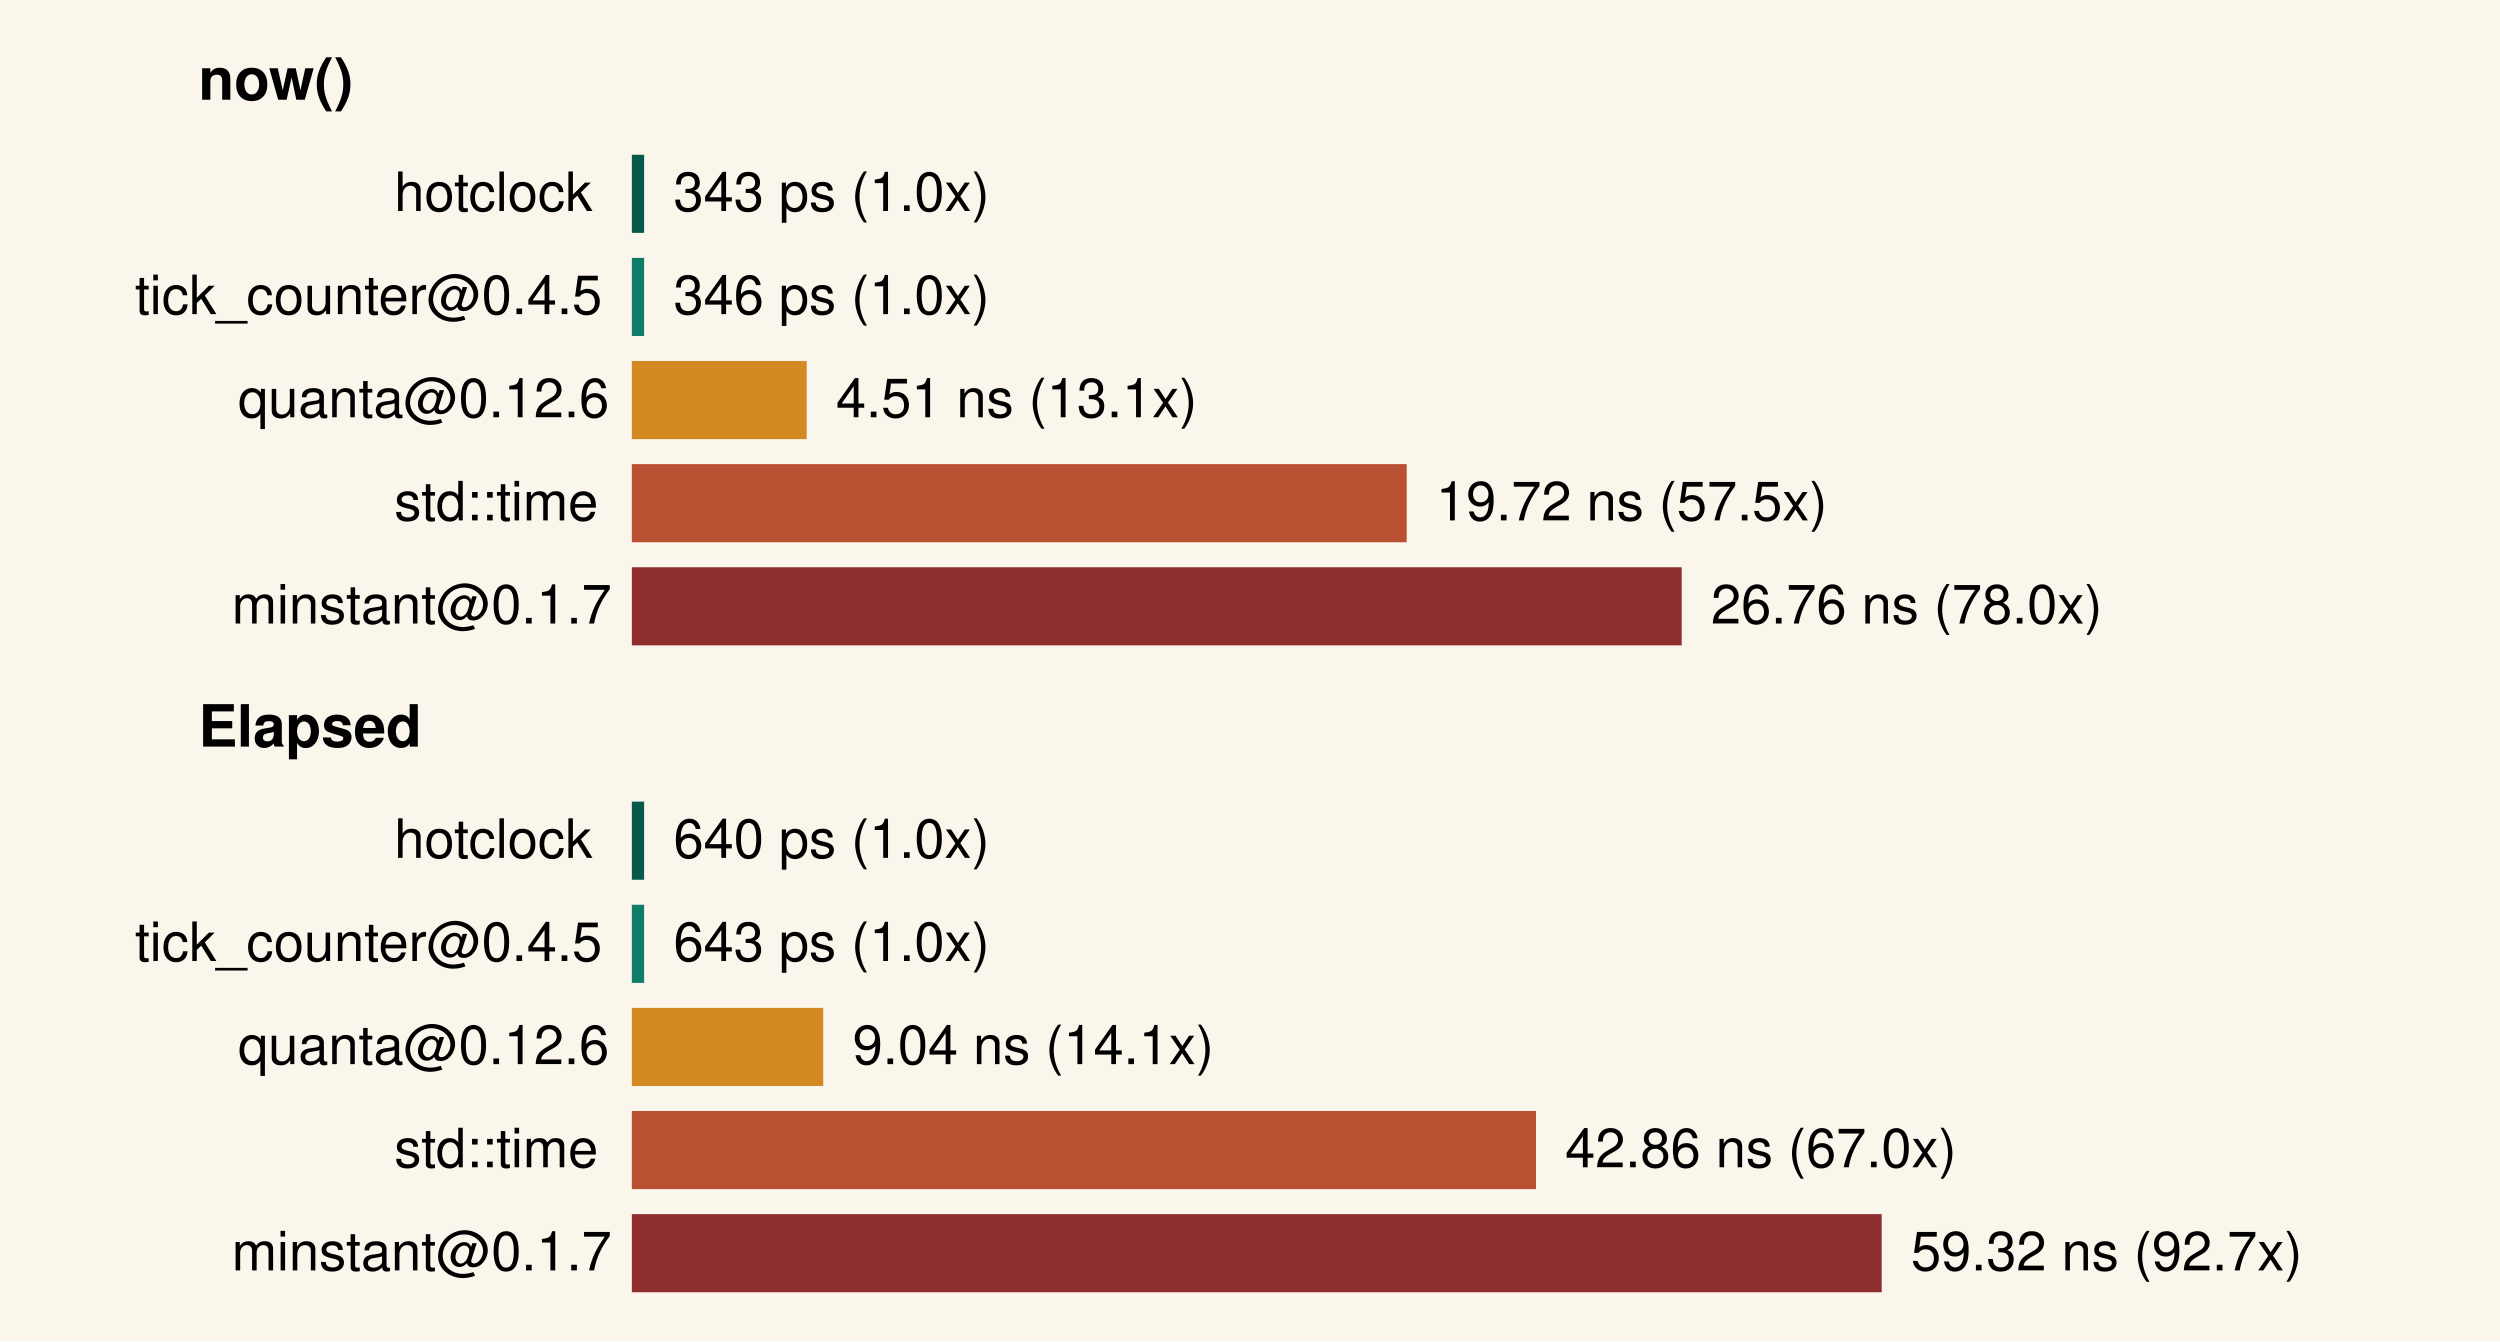
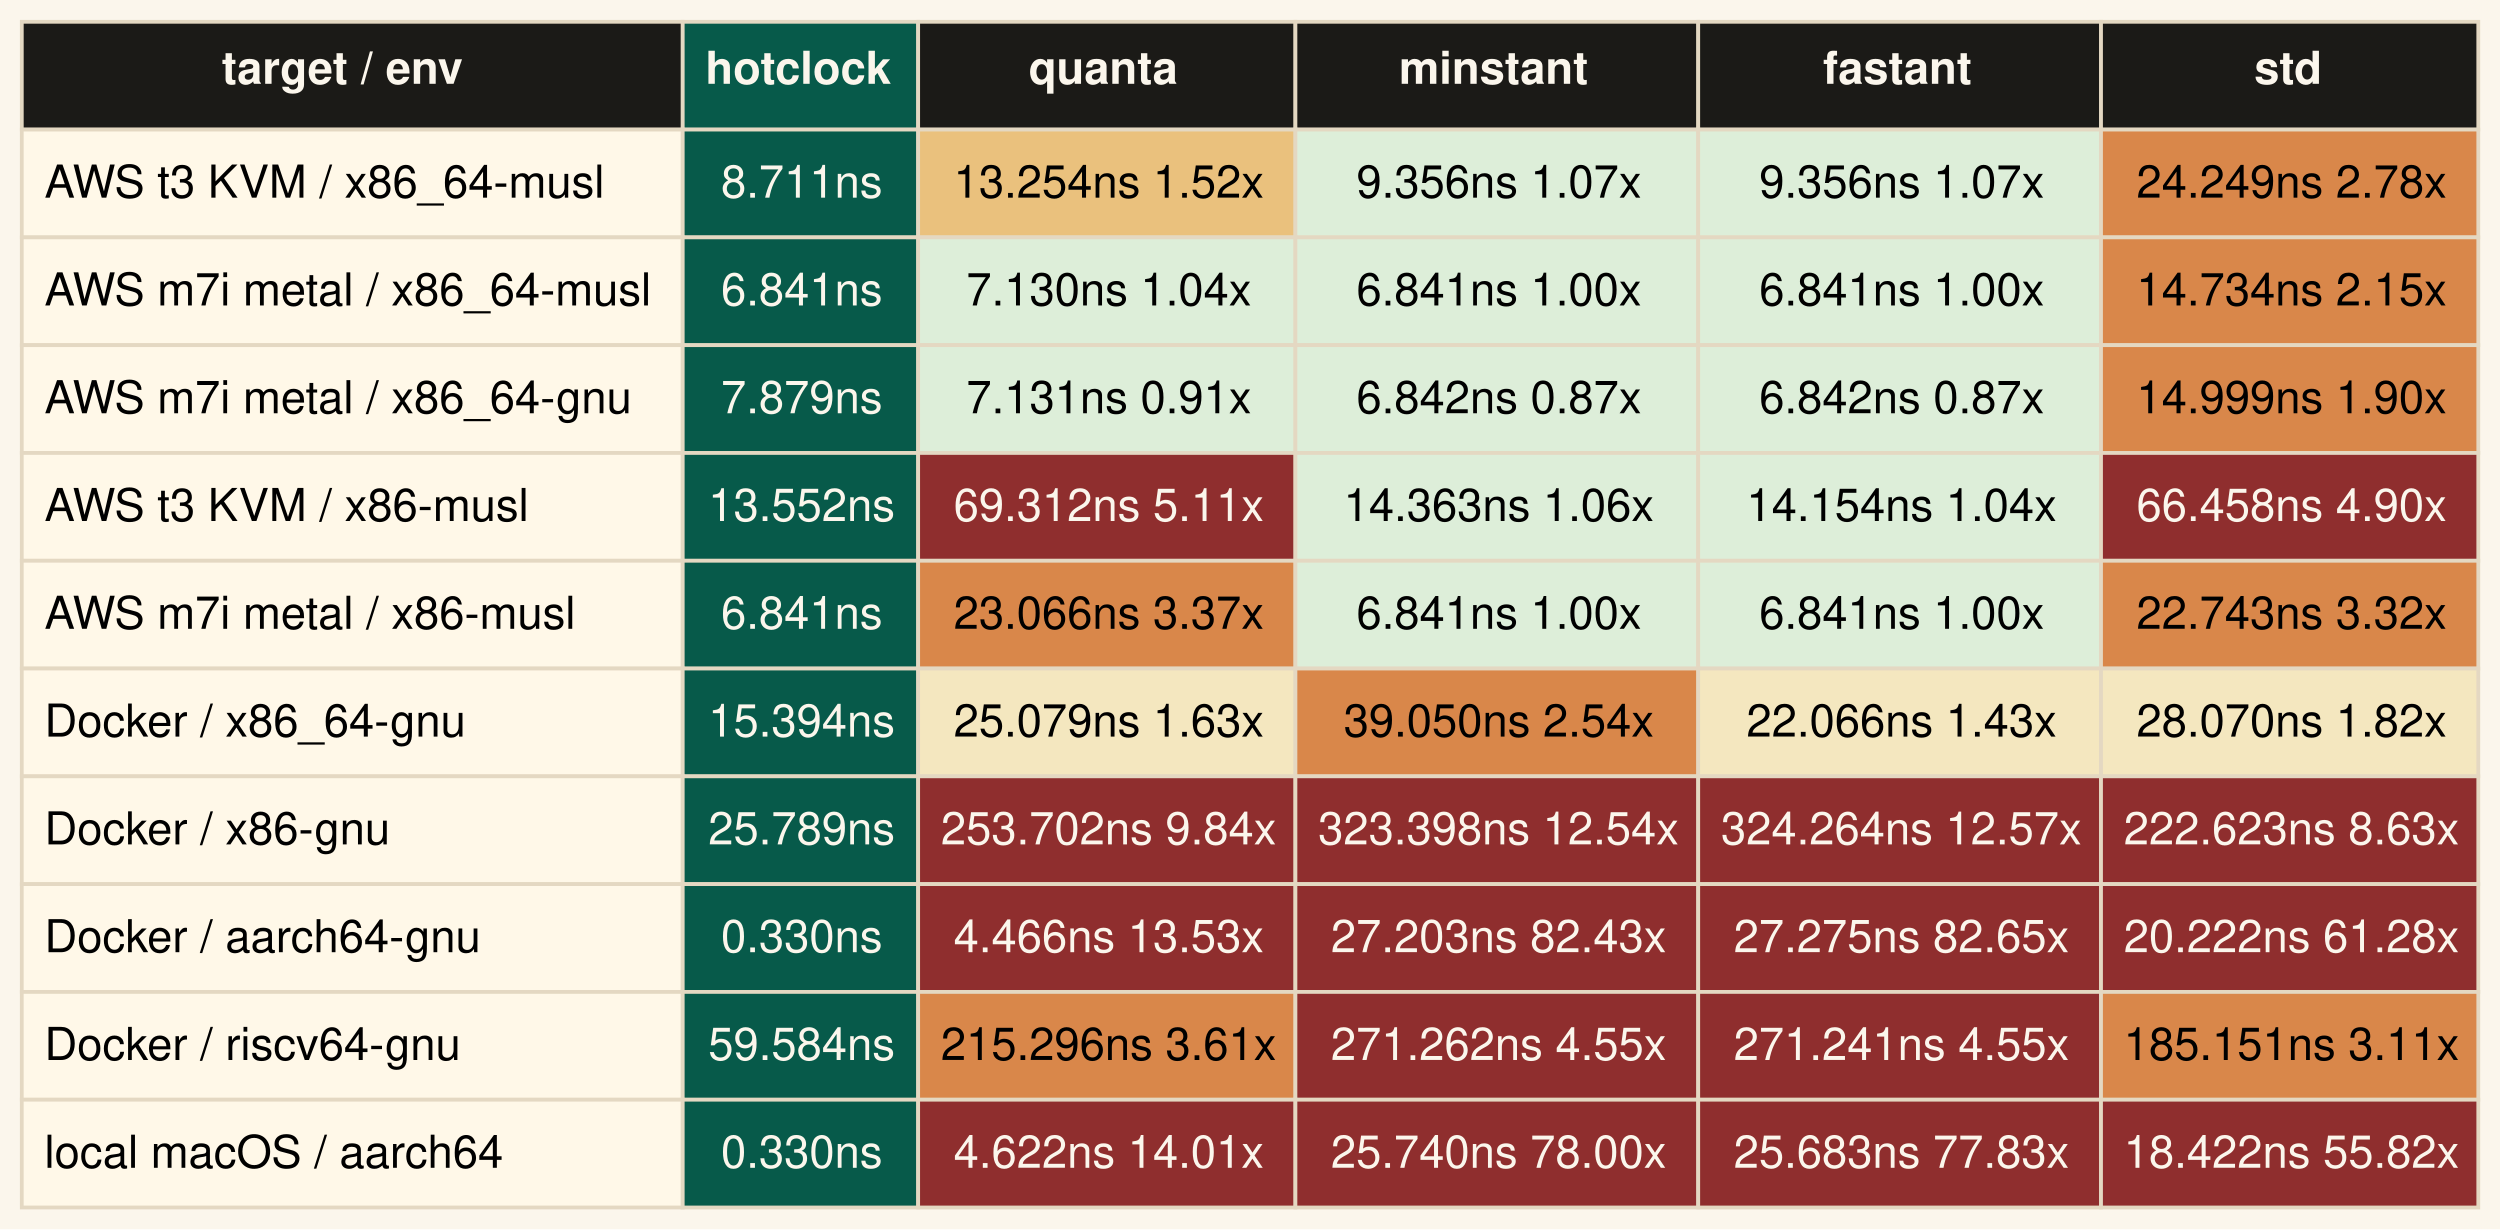
- <svg xmlns="http://www.w3.org/2000/svg" width="600pt" height="322pt" viewBox="0.00 0.00 600.00 322.00">
-   <g id="graph0" class="graph" transform="scale(1 1) rotate(0) translate(8.64 313.14)">
-     <polygon fill="#fbf6ec" stroke="none" points="-8.64,8.64 -8.64,-313.14 591.64,-313.14 591.64,8.64 -8.64,8.64" />
+ <svg xmlns="http://www.w3.org/2000/svg" width="661pt" height="325pt" viewBox="0.00 0.00 661.00 325.00">
+   <g id="graph0" class="graph" transform="scale(1 1) rotate(0) translate(5.76 319.26)">
+     <polygon fill="#fbf6ec" stroke="none" points="-5.76,5.76 -5.76,-319.26 655.26,-319.26 655.26,5.76 -5.76,5.76" />
    <g id="node1" class="node">
-       <text xml:space="preserve" text-anchor="start" x="3" y="-289.2" font-family="Avenir Next, Helvetica, Arial, sans-serif" font-size="13.00">            </text>
-       <text xml:space="preserve" text-anchor="start" x="39" y="-289.2" font-family="Avenir Next, Helvetica, Arial, sans-serif" font-weight="bold" font-size="14.00">now()</text>
-       <text xml:space="preserve" text-anchor="start" x="77.25" y="-289.2" font-family="Avenir Next, Helvetica, Arial, sans-serif" font-size="13.00">          </text>
-       <text xml:space="preserve" text-anchor="start" x="86" y="-262.5" font-family="Avenir Next, Helvetica, Arial, sans-serif" font-size="13.00">hotclock</text>
-       <polygon fill="#075a4a" stroke="none" points="143,-257.25 143,-276 146,-276 146,-257.25 143,-257.25" />
-       <polygon fill="#fbf6ec" stroke="none" points="146,-257.25 146,-276 153,-276 153,-257.25 146,-257.25" />
-       <text xml:space="preserve" text-anchor="start" x="153" y="-262.5" font-family="Avenir Next, Helvetica, Arial, sans-serif" font-size="13.00">343 ps (1.0x)</text>
-       <polygon fill="#fbf6ec" stroke="none" points="253,-257.25 253,-276 580,-276 580,-257.25 253,-257.25" />
-       <text xml:space="preserve" text-anchor="start" x="23.75" y="-237.75" font-family="Avenir Next, Helvetica, Arial, sans-serif" font-size="13.00">tick_counter@0.4.5</text>
-       <polygon fill="#0e7c66" stroke="none" points="143,-232.5 143,-251.25 146,-251.25 146,-232.5 143,-232.5" />
-       <polygon fill="#fbf6ec" stroke="none" points="146,-232.5 146,-251.25 153,-251.25 153,-232.5 146,-232.5" />
-       <text xml:space="preserve" text-anchor="start" x="153" y="-237.75" font-family="Avenir Next, Helvetica, Arial, sans-serif" font-size="13.00">346 ps (1.0x)</text>
-       <polygon fill="#fbf6ec" stroke="none" points="253,-232.5 253,-251.25 580,-251.25 580,-232.5 253,-232.5" />
-       <text xml:space="preserve" text-anchor="start" x="48.5" y="-213" font-family="Avenir Next, Helvetica, Arial, sans-serif" font-size="13.00">quanta@0.12.6</text>
-       <polygon fill="#d48a22" stroke="none" points="143,-207.75 143,-226.5 185,-226.5 185,-207.75 143,-207.75" />
-       <polygon fill="#fbf6ec" stroke="none" points="185,-207.75 185,-226.5 192,-226.5 192,-207.75 185,-207.75" />
-       <text xml:space="preserve" text-anchor="start" x="192" y="-213" font-family="Avenir Next, Helvetica, Arial, sans-serif" font-size="13.00">4.51 ns (13.1x)</text>
-       <polygon fill="#fbf6ec" stroke="none" points="307,-207.75 307,-226.5 580,-226.5 580,-207.75 307,-207.75" />
-       <text xml:space="preserve" text-anchor="start" x="86" y="-188.25" font-family="Avenir Next, Helvetica, Arial, sans-serif" font-size="13.00">std::time</text>
-       <polygon fill="#b95032" stroke="none" points="143,-183 143,-201.75 329,-201.75 329,-183 143,-183" />
-       <polygon fill="#fbf6ec" stroke="none" points="329,-183 329,-201.75 336,-201.75 336,-183 329,-183" />
-       <text xml:space="preserve" text-anchor="start" x="336" y="-188.25" font-family="Avenir Next, Helvetica, Arial, sans-serif" font-size="13.00">19.72 ns (57.5x)</text>
-       <polygon fill="#fbf6ec" stroke="none" points="461,-183 461,-201.75 580,-201.75 580,-183 461,-183" />
-       <text xml:space="preserve" text-anchor="start" x="47" y="-163.5" font-family="Avenir Next, Helvetica, Arial, sans-serif" font-size="13.00">minstant@0.1.7</text>
-       <polygon fill="#8f2e2e" stroke="none" points="143,-158.25 143,-177 395,-177 395,-158.25 143,-158.25" />
-       <polygon fill="#fbf6ec" stroke="none" points="395,-158.25 395,-177 402,-177 402,-158.25 395,-158.25" />
-       <text xml:space="preserve" text-anchor="start" x="402" y="-163.5" font-family="Avenir Next, Helvetica, Arial, sans-serif" font-size="13.00">26.76 ns (78.0x)</text>
-       <polygon fill="#fbf6ec" stroke="none" points="527,-158.25 527,-177 580,-177 580,-158.25 527,-158.25" />
-       <text xml:space="preserve" text-anchor="start" x="3" y="-133.95" font-family="Avenir Next, Helvetica, Arial, sans-serif" font-size="13.00">            </text>
-       <text xml:space="preserve" text-anchor="start" x="39" y="-133.95" font-family="Avenir Next, Helvetica, Arial, sans-serif" font-weight="bold" font-size="14.00">Elapsed</text>
-       <text xml:space="preserve" text-anchor="start" x="93" y="-133.95" font-family="Avenir Next, Helvetica, Arial, sans-serif" font-size="13.00">          </text>
-       <text xml:space="preserve" text-anchor="start" x="86" y="-107.25" font-family="Avenir Next, Helvetica, Arial, sans-serif" font-size="13.00">hotclock</text>
-       <polygon fill="#075a4a" stroke="none" points="143,-102 143,-120.75 146,-120.75 146,-102 143,-102" />
-       <polygon fill="#fbf6ec" stroke="none" points="146,-102 146,-120.75 153,-120.75 153,-102 146,-102" />
-       <text xml:space="preserve" text-anchor="start" x="153" y="-107.25" font-family="Avenir Next, Helvetica, Arial, sans-serif" font-size="13.00">640 ps (1.0x)</text>
-       <polygon fill="#fbf6ec" stroke="none" points="253,-102 253,-120.75 580,-120.75 580,-102 253,-102" />
-       <text xml:space="preserve" text-anchor="start" x="23.75" y="-82.5" font-family="Avenir Next, Helvetica, Arial, sans-serif" font-size="13.00">tick_counter@0.4.5</text>
-       <polygon fill="#0e7c66" stroke="none" points="143,-77.25 143,-96 146,-96 146,-77.25 143,-77.25" />
-       <polygon fill="#fbf6ec" stroke="none" points="146,-77.25 146,-96 153,-96 153,-77.25 146,-77.25" />
-       <text xml:space="preserve" text-anchor="start" x="153" y="-82.5" font-family="Avenir Next, Helvetica, Arial, sans-serif" font-size="13.00">643 ps (1.0x)</text>
-       <polygon fill="#fbf6ec" stroke="none" points="253,-77.25 253,-96 580,-96 580,-77.25 253,-77.25" />
-       <text xml:space="preserve" text-anchor="start" x="48.5" y="-57.75" font-family="Avenir Next, Helvetica, Arial, sans-serif" font-size="13.00">quanta@0.12.6</text>
-       <polygon fill="#d48a22" stroke="none" points="143,-52.5 143,-71.25 189,-71.25 189,-52.5 143,-52.5" />
-       <polygon fill="#fbf6ec" stroke="none" points="189,-52.5 189,-71.25 196,-71.25 196,-52.5 189,-52.5" />
-       <text xml:space="preserve" text-anchor="start" x="196" y="-57.75" font-family="Avenir Next, Helvetica, Arial, sans-serif" font-size="13.00">9.04 ns (14.1x)</text>
-       <polygon fill="#fbf6ec" stroke="none" points="311,-52.5 311,-71.25 580,-71.25 580,-52.5 311,-52.5" />
-       <text xml:space="preserve" text-anchor="start" x="86" y="-33" font-family="Avenir Next, Helvetica, Arial, sans-serif" font-size="13.00">std::time</text>
-       <polygon fill="#b95032" stroke="none" points="143,-27.75 143,-46.5 360,-46.5 360,-27.75 143,-27.75" />
-       <polygon fill="#fbf6ec" stroke="none" points="360,-27.75 360,-46.5 367,-46.5 367,-27.75 360,-27.75" />
-       <text xml:space="preserve" text-anchor="start" x="367" y="-33" font-family="Avenir Next, Helvetica, Arial, sans-serif" font-size="13.00">42.86 ns (67.0x)</text>
-       <polygon fill="#fbf6ec" stroke="none" points="492,-27.75 492,-46.5 580,-46.5 580,-27.75 492,-27.75" />
-       <text xml:space="preserve" text-anchor="start" x="47" y="-8.25" font-family="Avenir Next, Helvetica, Arial, sans-serif" font-size="13.00">minstant@0.1.7</text>
-       <polygon fill="#8f2e2e" stroke="none" points="143,-3 143,-21.75 443,-21.75 443,-3 143,-3" />
-       <polygon fill="#fbf6ec" stroke="none" points="443,-3 443,-21.75 450,-21.75 450,-3 443,-3" />
-       <text xml:space="preserve" text-anchor="start" x="450" y="-8.25" font-family="Avenir Next, Helvetica, Arial, sans-serif" font-size="13.00">59.32 ns (92.7x)</text>
-       <polygon fill="#fbf6ec" stroke="none" points="575,-3 575,-21.75 580,-21.75 580,-3 575,-3" />
+       <polygon fill="#1b1a17" stroke="none" points="0,-285 0,-313.5 174.75,-313.5 174.75,-285 0,-285" />
+       <polygon fill="none" stroke="#e4d8c2" points="0,-285 0,-313.5 174.75,-313.5 174.75,-285 0,-285" />
+       <text xml:space="preserve" text-anchor="start" x="52.88" y="-297.1" font-family="Avenir Next, Helvetica, Arial, sans-serif" font-weight="bold" font-size="12.00" fill="#fbf6ec">target / env</text>
+       <polygon fill="#075a4a" stroke="none" points="174.75,-285 174.75,-313.5 237,-313.5 237,-285 174.75,-285" />
+       <polygon fill="none" stroke="#e4d8c2" points="174.75,-285 174.75,-313.5 237,-313.5 237,-285 174.75,-285" />
+       <text xml:space="preserve" text-anchor="start" x="180.75" y="-297.1" font-family="Avenir Next, Helvetica, Arial, sans-serif" font-weight="bold" font-size="12.00" fill="#fbf6ec">hotclock</text>
+       <polygon fill="#1b1a17" stroke="none" points="237,-285 237,-313.5 336.75,-313.5 336.75,-285 237,-285" />
+       <polygon fill="none" stroke="#e4d8c2" points="237,-285 237,-313.5 336.75,-313.5 336.75,-285 237,-285" />
+       <text xml:space="preserve" text-anchor="start" x="266.25" y="-297.1" font-family="Avenir Next, Helvetica, Arial, sans-serif" font-weight="bold" font-size="12.00" fill="#fbf6ec">quanta</text>
+       <polygon fill="#1b1a17" stroke="none" points="336.75,-285 336.75,-313.5 443.25,-313.5 443.25,-285 336.75,-285" />
+       <polygon fill="none" stroke="#e4d8c2" points="336.75,-285 336.75,-313.5 443.25,-313.5 443.25,-285 336.75,-285" />
+       <text xml:space="preserve" text-anchor="start" x="364.12" y="-297.1" font-family="Avenir Next, Helvetica, Arial, sans-serif" font-weight="bold" font-size="12.00" fill="#fbf6ec">minstant</text>
+       <polygon fill="#1b1a17" stroke="none" points="443.25,-285 443.25,-313.5 549.75,-313.5 549.75,-285 443.25,-285" />
+       <polygon fill="none" stroke="#e4d8c2" points="443.25,-285 443.25,-313.5 549.75,-313.5 549.75,-285 443.25,-285" />
+       <text xml:space="preserve" text-anchor="start" x="476.25" y="-297.1" font-family="Avenir Next, Helvetica, Arial, sans-serif" font-weight="bold" font-size="12.00" fill="#fbf6ec">fastant</text>
+       <polygon fill="#1b1a17" stroke="none" points="549.75,-285 549.75,-313.5 649.5,-313.5 649.5,-285 549.75,-285" />
+       <polygon fill="none" stroke="#e4d8c2" points="549.75,-285 549.75,-313.5 649.5,-313.5 649.5,-285 549.75,-285" />
+       <text xml:space="preserve" text-anchor="start" x="590.25" y="-297.1" font-family="Avenir Next, Helvetica, Arial, sans-serif" font-weight="bold" font-size="12.00" fill="#fbf6ec">std</text>
+       <polygon fill="#fff8e8" stroke="none" points="0,-256.5 0,-285 174.75,-285 174.75,-256.5 0,-256.5" />
+       <polygon fill="none" stroke="#e4d8c2" points="0,-256.5 0,-285 174.75,-285 174.75,-256.5 0,-256.5" />
+       <text xml:space="preserve" text-anchor="start" x="6" y="-267" font-family="Avenir Next, Helvetica, Arial, sans-serif" font-size="12.00">AWS t3 KVM / x86_64-musl</text>
+       <polygon fill="#075a4a" stroke="none" points="174.75,-256.5 174.75,-285 237,-285 237,-256.5 174.75,-256.5" />
+       <polygon fill="none" stroke="#e4d8c2" points="174.75,-256.5 174.75,-285 237,-285 237,-256.5 174.75,-256.5" />
+       <text xml:space="preserve" text-anchor="start" x="184.88" y="-267" font-family="Avenir Next, Helvetica, Arial, sans-serif" font-size="12.00" fill="#fbf6ec">8.711ns</text>
+       <polygon fill="#eac17d" stroke="none" points="237,-256.5 237,-285 336.75,-285 336.75,-256.5 237,-256.5" />
+       <polygon fill="none" stroke="#e4d8c2" points="237,-256.5 237,-285 336.75,-285 336.75,-256.5 237,-256.5" />
+       <text xml:space="preserve" text-anchor="start" x="246.38" y="-267" font-family="Avenir Next, Helvetica, Arial, sans-serif" font-size="12.00">13.254ns 1.52x</text>
+       <polygon fill="#ddeed9" stroke="none" points="336.75,-256.5 336.75,-285 443.25,-285 443.25,-256.5 336.75,-256.5" />
+       <polygon fill="none" stroke="#e4d8c2" points="336.75,-256.5 336.75,-285 443.25,-285 443.25,-256.5 336.75,-256.5" />
+       <text xml:space="preserve" text-anchor="start" x="352.88" y="-267" font-family="Avenir Next, Helvetica, Arial, sans-serif" font-size="12.00">9.356ns 1.07x</text>
+       <polygon fill="#ddeed9" stroke="none" points="443.25,-256.5 443.25,-285 549.75,-285 549.75,-256.5 443.25,-256.5" />
+       <polygon fill="none" stroke="#e4d8c2" points="443.25,-256.5 443.25,-285 549.75,-285 549.75,-256.5 443.25,-256.5" />
+       <text xml:space="preserve" text-anchor="start" x="459.38" y="-267" font-family="Avenir Next, Helvetica, Arial, sans-serif" font-size="12.00">9.356ns 1.07x</text>
+       <polygon fill="#d9874a" stroke="none" points="549.75,-256.5 549.75,-285 649.5,-285 649.5,-256.5 549.75,-256.5" />
+       <polygon fill="none" stroke="#e4d8c2" points="549.75,-256.5 549.75,-285 649.5,-285 649.5,-256.5 549.75,-256.5" />
+       <text xml:space="preserve" text-anchor="start" x="559.12" y="-267" font-family="Avenir Next, Helvetica, Arial, sans-serif" font-size="12.00">24.249ns 2.78x</text>
+       <polygon fill="#fff8e8" stroke="none" points="0,-228 0,-256.5 174.75,-256.5 174.75,-228 0,-228" />
+       <polygon fill="none" stroke="#e4d8c2" points="0,-228 0,-256.5 174.75,-256.5 174.75,-228 0,-228" />
+       <text xml:space="preserve" text-anchor="start" x="6" y="-238.5" font-family="Avenir Next, Helvetica, Arial, sans-serif" font-size="12.00">AWS m7i metal / x86_64-musl</text>
+       <polygon fill="#075a4a" stroke="none" points="174.75,-228 174.75,-256.5 237,-256.5 237,-228 174.75,-228" />
+       <polygon fill="none" stroke="#e4d8c2" points="174.75,-228 174.75,-256.5 237,-256.5 237,-228 174.75,-228" />
+       <text xml:space="preserve" text-anchor="start" x="184.88" y="-238.5" font-family="Avenir Next, Helvetica, Arial, sans-serif" font-size="12.00" fill="#fbf6ec">6.841ns</text>
+       <polygon fill="#ddeed9" stroke="none" points="237,-228 237,-256.5 336.75,-256.5 336.75,-228 237,-228" />
+       <polygon fill="none" stroke="#e4d8c2" points="237,-228 237,-256.5 336.75,-256.5 336.75,-228 237,-228" />
+       <text xml:space="preserve" text-anchor="start" x="249.75" y="-238.5" font-family="Avenir Next, Helvetica, Arial, sans-serif" font-size="12.00">7.130ns 1.04x</text>
+       <polygon fill="#ddeed9" stroke="none" points="336.75,-228 336.75,-256.5 443.25,-256.5 443.25,-228 336.75,-228" />
+       <polygon fill="none" stroke="#e4d8c2" points="336.75,-228 336.75,-256.5 443.25,-256.5 443.25,-228 336.75,-228" />
+       <text xml:space="preserve" text-anchor="start" x="352.88" y="-238.5" font-family="Avenir Next, Helvetica, Arial, sans-serif" font-size="12.00">6.841ns 1.00x</text>
+       <polygon fill="#ddeed9" stroke="none" points="443.25,-228 443.25,-256.5 549.75,-256.5 549.75,-228 443.25,-228" />
+       <polygon fill="none" stroke="#e4d8c2" points="443.25,-228 443.25,-256.5 549.75,-256.5 549.75,-228 443.25,-228" />
+       <text xml:space="preserve" text-anchor="start" x="459.38" y="-238.5" font-family="Avenir Next, Helvetica, Arial, sans-serif" font-size="12.00">6.841ns 1.00x</text>
+       <polygon fill="#d9874a" stroke="none" points="549.75,-228 549.75,-256.5 649.5,-256.5 649.5,-228 549.75,-228" />
+       <polygon fill="none" stroke="#e4d8c2" points="549.75,-228 549.75,-256.5 649.5,-256.5 649.5,-228 549.75,-228" />
+       <text xml:space="preserve" text-anchor="start" x="559.12" y="-238.5" font-family="Avenir Next, Helvetica, Arial, sans-serif" font-size="12.00">14.734ns 2.15x</text>
+       <polygon fill="#fff8e8" stroke="none" points="0,-199.5 0,-228 174.75,-228 174.75,-199.5 0,-199.5" />
+       <polygon fill="none" stroke="#e4d8c2" points="0,-199.5 0,-228 174.75,-228 174.75,-199.5 0,-199.5" />
+       <text xml:space="preserve" text-anchor="start" x="6" y="-210" font-family="Avenir Next, Helvetica, Arial, sans-serif" font-size="12.00">AWS m7i metal / x86_64-gnu</text>
+       <polygon fill="#075a4a" stroke="none" points="174.75,-199.5 174.75,-228 237,-228 237,-199.5 174.75,-199.5" />
+       <polygon fill="none" stroke="#e4d8c2" points="174.75,-199.5 174.75,-228 237,-228 237,-199.5 174.75,-199.5" />
+       <text xml:space="preserve" text-anchor="start" x="184.88" y="-210" font-family="Avenir Next, Helvetica, Arial, sans-serif" font-size="12.00" fill="#fbf6ec">7.879ns</text>
+       <polygon fill="#ddeed9" stroke="none" points="237,-199.5 237,-228 336.75,-228 336.75,-199.5 237,-199.5" />
+       <polygon fill="none" stroke="#e4d8c2" points="237,-199.5 237,-228 336.75,-228 336.75,-199.5 237,-199.5" />
+       <text xml:space="preserve" text-anchor="start" x="249.75" y="-210" font-family="Avenir Next, Helvetica, Arial, sans-serif" font-size="12.00">7.131ns 0.91x</text>
+       <polygon fill="#ddeed9" stroke="none" points="336.75,-199.5 336.75,-228 443.25,-228 443.25,-199.5 336.75,-199.5" />
+       <polygon fill="none" stroke="#e4d8c2" points="336.75,-199.5 336.75,-228 443.25,-228 443.25,-199.5 336.75,-199.5" />
+       <text xml:space="preserve" text-anchor="start" x="352.88" y="-210" font-family="Avenir Next, Helvetica, Arial, sans-serif" font-size="12.00">6.842ns 0.87x</text>
+       <polygon fill="#ddeed9" stroke="none" points="443.25,-199.5 443.25,-228 549.75,-228 549.75,-199.5 443.25,-199.5" />
+       <polygon fill="none" stroke="#e4d8c2" points="443.25,-199.5 443.25,-228 549.75,-228 549.75,-199.5 443.25,-199.5" />
+       <text xml:space="preserve" text-anchor="start" x="459.38" y="-210" font-family="Avenir Next, Helvetica, Arial, sans-serif" font-size="12.00">6.842ns 0.87x</text>
+       <polygon fill="#d9874a" stroke="none" points="549.75,-199.5 549.75,-228 649.5,-228 649.5,-199.5 549.75,-199.5" />
+       <polygon fill="none" stroke="#e4d8c2" points="549.75,-199.5 549.75,-228 649.5,-228 649.5,-199.5 549.75,-199.5" />
+       <text xml:space="preserve" text-anchor="start" x="559.12" y="-210" font-family="Avenir Next, Helvetica, Arial, sans-serif" font-size="12.00">14.999ns 1.90x</text>
+       <polygon fill="#fff8e8" stroke="none" points="0,-171 0,-199.5 174.75,-199.5 174.75,-171 0,-171" />
+       <polygon fill="none" stroke="#e4d8c2" points="0,-171 0,-199.5 174.75,-199.5 174.75,-171 0,-171" />
+       <text xml:space="preserve" text-anchor="start" x="6" y="-181.5" font-family="Avenir Next, Helvetica, Arial, sans-serif" font-size="12.00">AWS t3 KVM / x86-musl</text>
+       <polygon fill="#075a4a" stroke="none" points="174.75,-171 174.75,-199.5 237,-199.5 237,-171 174.75,-171" />
+       <polygon fill="none" stroke="#e4d8c2" points="174.75,-171 174.75,-199.5 237,-199.5 237,-171 174.75,-171" />
+       <text xml:space="preserve" text-anchor="start" x="181.5" y="-181.5" font-family="Avenir Next, Helvetica, Arial, sans-serif" font-size="12.00" fill="#fbf6ec">13.552ns</text>
+       <polygon fill="#8f2e2e" stroke="none" points="237,-171 237,-199.5 336.75,-199.5 336.75,-171 237,-171" />
+       <polygon fill="none" stroke="#e4d8c2" points="237,-171 237,-199.5 336.75,-199.5 336.75,-171 237,-171" />
+       <text xml:space="preserve" text-anchor="start" x="246.38" y="-181.5" font-family="Avenir Next, Helvetica, Arial, sans-serif" font-size="12.00" fill="#fbf6ec">69.312ns 5.11x</text>
+       <polygon fill="#ddeed9" stroke="none" points="336.75,-171 336.75,-199.5 443.25,-199.5 443.25,-171 336.75,-171" />
+       <polygon fill="none" stroke="#e4d8c2" points="336.75,-171 336.75,-199.5 443.25,-199.5 443.25,-171 336.75,-171" />
+       <text xml:space="preserve" text-anchor="start" x="349.5" y="-181.5" font-family="Avenir Next, Helvetica, Arial, sans-serif" font-size="12.00">14.363ns 1.06x</text>
+       <polygon fill="#ddeed9" stroke="none" points="443.25,-171 443.25,-199.5 549.75,-199.5 549.75,-171 443.25,-171" />
+       <polygon fill="none" stroke="#e4d8c2" points="443.25,-171 443.25,-199.5 549.75,-199.5 549.75,-171 443.25,-171" />
+       <text xml:space="preserve" text-anchor="start" x="456" y="-181.5" font-family="Avenir Next, Helvetica, Arial, sans-serif" font-size="12.00">14.154ns 1.04x</text>
+       <polygon fill="#8f2e2e" stroke="none" points="549.75,-171 549.75,-199.5 649.5,-199.5 649.5,-171 549.75,-171" />
+       <polygon fill="none" stroke="#e4d8c2" points="549.75,-171 549.75,-199.5 649.5,-199.5 649.5,-171 549.75,-171" />
+       <text xml:space="preserve" text-anchor="start" x="559.12" y="-181.5" font-family="Avenir Next, Helvetica, Arial, sans-serif" font-size="12.00" fill="#fbf6ec">66.458ns 4.90x</text>
+       <polygon fill="#fff8e8" stroke="none" points="0,-142.5 0,-171 174.75,-171 174.75,-142.5 0,-142.5" />
+       <polygon fill="none" stroke="#e4d8c2" points="0,-142.5 0,-171 174.75,-171 174.75,-142.5 0,-142.5" />
+       <text xml:space="preserve" text-anchor="start" x="6" y="-153" font-family="Avenir Next, Helvetica, Arial, sans-serif" font-size="12.00">AWS m7i metal / x86-musl</text>
+       <polygon fill="#075a4a" stroke="none" points="174.75,-142.5 174.75,-171 237,-171 237,-142.5 174.75,-142.5" />
+       <polygon fill="none" stroke="#e4d8c2" points="174.75,-142.5 174.75,-171 237,-171 237,-142.5 174.75,-142.5" />
+       <text xml:space="preserve" text-anchor="start" x="184.88" y="-153" font-family="Avenir Next, Helvetica, Arial, sans-serif" font-size="12.00" fill="#fbf6ec">6.841ns</text>
+       <polygon fill="#d9874a" stroke="none" points="237,-142.5 237,-171 336.75,-171 336.75,-142.5 237,-142.5" />
+       <polygon fill="none" stroke="#e4d8c2" points="237,-142.5 237,-171 336.75,-171 336.75,-142.5 237,-142.5" />
+       <text xml:space="preserve" text-anchor="start" x="246.38" y="-153" font-family="Avenir Next, Helvetica, Arial, sans-serif" font-size="12.00">23.066ns 3.37x</text>
+       <polygon fill="#ddeed9" stroke="none" points="336.75,-142.5 336.75,-171 443.25,-171 443.25,-142.5 336.75,-142.5" />
+       <polygon fill="none" stroke="#e4d8c2" points="336.75,-142.5 336.75,-171 443.25,-171 443.25,-142.5 336.75,-142.5" />
+       <text xml:space="preserve" text-anchor="start" x="352.88" y="-153" font-family="Avenir Next, Helvetica, Arial, sans-serif" font-size="12.00">6.841ns 1.00x</text>
+       <polygon fill="#ddeed9" stroke="none" points="443.25,-142.5 443.25,-171 549.75,-171 549.75,-142.5 443.25,-142.5" />
+       <polygon fill="none" stroke="#e4d8c2" points="443.25,-142.5 443.25,-171 549.75,-171 549.75,-142.5 443.25,-142.5" />
+       <text xml:space="preserve" text-anchor="start" x="459.38" y="-153" font-family="Avenir Next, Helvetica, Arial, sans-serif" font-size="12.00">6.841ns 1.00x</text>
+       <polygon fill="#d9874a" stroke="none" points="549.75,-142.5 549.75,-171 649.5,-171 649.5,-142.5 549.75,-142.5" />
+       <polygon fill="none" stroke="#e4d8c2" points="549.75,-142.5 549.75,-171 649.5,-171 649.5,-142.5 549.75,-142.5" />
+       <text xml:space="preserve" text-anchor="start" x="559.12" y="-153" font-family="Avenir Next, Helvetica, Arial, sans-serif" font-size="12.00">22.743ns 3.32x</text>
+       <polygon fill="#fff8e8" stroke="none" points="0,-114 0,-142.5 174.75,-142.5 174.75,-114 0,-114" />
+       <polygon fill="none" stroke="#e4d8c2" points="0,-114 0,-142.5 174.75,-142.5 174.75,-114 0,-114" />
+       <text xml:space="preserve" text-anchor="start" x="6" y="-124.5" font-family="Avenir Next, Helvetica, Arial, sans-serif" font-size="12.00">Docker / x86_64-gnu</text>
+       <polygon fill="#075a4a" stroke="none" points="174.75,-114 174.75,-142.5 237,-142.5 237,-114 174.75,-114" />
+       <polygon fill="none" stroke="#e4d8c2" points="174.75,-114 174.75,-142.5 237,-142.5 237,-114 174.75,-114" />
+       <text xml:space="preserve" text-anchor="start" x="181.5" y="-124.5" font-family="Avenir Next, Helvetica, Arial, sans-serif" font-size="12.00" fill="#fbf6ec">15.394ns</text>
+       <polygon fill="#f4e7bf" stroke="none" points="237,-114 237,-142.5 336.75,-142.5 336.75,-114 237,-114" />
+       <polygon fill="none" stroke="#e4d8c2" points="237,-114 237,-142.5 336.75,-142.5 336.75,-114 237,-114" />
+       <text xml:space="preserve" text-anchor="start" x="246.38" y="-124.5" font-family="Avenir Next, Helvetica, Arial, sans-serif" font-size="12.00">25.079ns 1.63x</text>
+       <polygon fill="#d9874a" stroke="none" points="336.75,-114 336.75,-142.5 443.25,-142.5 443.25,-114 336.75,-114" />
+       <polygon fill="none" stroke="#e4d8c2" points="336.75,-114 336.75,-142.5 443.25,-142.5 443.25,-114 336.75,-114" />
+       <text xml:space="preserve" text-anchor="start" x="349.5" y="-124.5" font-family="Avenir Next, Helvetica, Arial, sans-serif" font-size="12.00">39.050ns 2.54x</text>
+       <polygon fill="#f4e7bf" stroke="none" points="443.25,-114 443.25,-142.5 549.75,-142.5 549.75,-114 443.25,-114" />
+       <polygon fill="none" stroke="#e4d8c2" points="443.25,-114 443.25,-142.5 549.75,-142.5 549.75,-114 443.25,-114" />
+       <text xml:space="preserve" text-anchor="start" x="456" y="-124.5" font-family="Avenir Next, Helvetica, Arial, sans-serif" font-size="12.00">22.066ns 1.43x</text>
+       <polygon fill="#f4e7bf" stroke="none" points="549.75,-114 549.75,-142.5 649.5,-142.5 649.5,-114 549.75,-114" />
+       <polygon fill="none" stroke="#e4d8c2" points="549.75,-114 549.75,-142.5 649.5,-142.5 649.5,-114 549.75,-114" />
+       <text xml:space="preserve" text-anchor="start" x="559.12" y="-124.5" font-family="Avenir Next, Helvetica, Arial, sans-serif" font-size="12.00">28.070ns 1.82x</text>
+       <polygon fill="#fff8e8" stroke="none" points="0,-85.5 0,-114 174.75,-114 174.75,-85.5 0,-85.5" />
+       <polygon fill="none" stroke="#e4d8c2" points="0,-85.5 0,-114 174.75,-114 174.75,-85.5 0,-85.5" />
+       <text xml:space="preserve" text-anchor="start" x="6" y="-96" font-family="Avenir Next, Helvetica, Arial, sans-serif" font-size="12.00">Docker / x86-gnu</text>
+       <polygon fill="#075a4a" stroke="none" points="174.75,-85.5 174.75,-114 237,-114 237,-85.5 174.75,-85.5" />
+       <polygon fill="none" stroke="#e4d8c2" points="174.75,-85.5 174.75,-114 237,-114 237,-85.5 174.75,-85.5" />
+       <text xml:space="preserve" text-anchor="start" x="181.5" y="-96" font-family="Avenir Next, Helvetica, Arial, sans-serif" font-size="12.00" fill="#fbf6ec">25.789ns</text>
+       <polygon fill="#8f2e2e" stroke="none" points="237,-85.5 237,-114 336.75,-114 336.75,-85.5 237,-85.5" />
+       <polygon fill="none" stroke="#e4d8c2" points="237,-85.5 237,-114 336.75,-114 336.75,-85.5 237,-85.5" />
+       <text xml:space="preserve" text-anchor="start" x="243" y="-96" font-family="Avenir Next, Helvetica, Arial, sans-serif" font-size="12.00" fill="#fbf6ec">253.702ns 9.84x</text>
+       <polygon fill="#8f2e2e" stroke="none" points="336.75,-85.5 336.75,-114 443.25,-114 443.25,-85.5 336.75,-85.5" />
+       <polygon fill="none" stroke="#e4d8c2" points="336.75,-85.5 336.75,-114 443.25,-114 443.25,-85.5 336.75,-85.5" />
+       <text xml:space="preserve" text-anchor="start" x="342.75" y="-96" font-family="Avenir Next, Helvetica, Arial, sans-serif" font-size="12.00" fill="#fbf6ec">323.398ns 12.54x</text>
+       <polygon fill="#8f2e2e" stroke="none" points="443.25,-85.5 443.25,-114 549.75,-114 549.75,-85.5 443.25,-85.5" />
+       <polygon fill="none" stroke="#e4d8c2" points="443.25,-85.5 443.25,-114 549.75,-114 549.75,-85.5 443.25,-85.5" />
+       <text xml:space="preserve" text-anchor="start" x="449.25" y="-96" font-family="Avenir Next, Helvetica, Arial, sans-serif" font-size="12.00" fill="#fbf6ec">324.264ns 12.57x</text>
+       <polygon fill="#8f2e2e" stroke="none" points="549.75,-85.5 549.75,-114 649.5,-114 649.5,-85.5 549.75,-85.5" />
+       <polygon fill="none" stroke="#e4d8c2" points="549.75,-85.5 549.75,-114 649.5,-114 649.5,-85.5 549.75,-85.5" />
+       <text xml:space="preserve" text-anchor="start" x="555.75" y="-96" font-family="Avenir Next, Helvetica, Arial, sans-serif" font-size="12.00" fill="#fbf6ec">222.623ns 8.63x</text>
+       <polygon fill="#fff8e8" stroke="none" points="0,-57 0,-85.5 174.75,-85.5 174.75,-57 0,-57" />
+       <polygon fill="none" stroke="#e4d8c2" points="0,-57 0,-85.5 174.75,-85.5 174.75,-57 0,-57" />
+       <text xml:space="preserve" text-anchor="start" x="6" y="-67.5" font-family="Avenir Next, Helvetica, Arial, sans-serif" font-size="12.00">Docker / aarch64-gnu</text>
+       <polygon fill="#075a4a" stroke="none" points="174.75,-57 174.75,-85.5 237,-85.5 237,-57 174.75,-57" />
+       <polygon fill="none" stroke="#e4d8c2" points="174.75,-57 174.75,-85.5 237,-85.5 237,-57 174.75,-57" />
+       <text xml:space="preserve" text-anchor="start" x="184.88" y="-67.5" font-family="Avenir Next, Helvetica, Arial, sans-serif" font-size="12.00" fill="#fbf6ec">0.330ns</text>
+       <polygon fill="#8f2e2e" stroke="none" points="237,-57 237,-85.5 336.75,-85.5 336.75,-57 237,-57" />
+       <polygon fill="none" stroke="#e4d8c2" points="237,-57 237,-85.5 336.75,-85.5 336.75,-57 237,-57" />
+       <text xml:space="preserve" text-anchor="start" x="246.38" y="-67.5" font-family="Avenir Next, Helvetica, Arial, sans-serif" font-size="12.00" fill="#fbf6ec">4.466ns 13.53x</text>
+       <polygon fill="#8f2e2e" stroke="none" points="336.75,-57 336.75,-85.5 443.25,-85.5 443.25,-57 336.75,-57" />
+       <polygon fill="none" stroke="#e4d8c2" points="336.75,-57 336.75,-85.5 443.25,-85.5 443.25,-57 336.75,-57" />
+       <text xml:space="preserve" text-anchor="start" x="346.12" y="-67.5" font-family="Avenir Next, Helvetica, Arial, sans-serif" font-size="12.00" fill="#fbf6ec">27.203ns 82.43x</text>
+       <polygon fill="#8f2e2e" stroke="none" points="443.25,-57 443.25,-85.5 549.75,-85.5 549.75,-57 443.25,-57" />
+       <polygon fill="none" stroke="#e4d8c2" points="443.25,-57 443.25,-85.5 549.75,-85.5 549.75,-57 443.25,-57" />
+       <text xml:space="preserve" text-anchor="start" x="452.62" y="-67.5" font-family="Avenir Next, Helvetica, Arial, sans-serif" font-size="12.00" fill="#fbf6ec">27.275ns 82.65x</text>
+       <polygon fill="#8f2e2e" stroke="none" points="549.75,-57 549.75,-85.5 649.5,-85.5 649.5,-57 549.75,-57" />
+       <polygon fill="none" stroke="#e4d8c2" points="549.75,-57 549.75,-85.5 649.5,-85.5 649.5,-57 549.75,-57" />
+       <text xml:space="preserve" text-anchor="start" x="555.75" y="-67.5" font-family="Avenir Next, Helvetica, Arial, sans-serif" font-size="12.00" fill="#fbf6ec">20.222ns 61.28x</text>
+       <polygon fill="#fff8e8" stroke="none" points="0,-28.5 0,-57 174.75,-57 174.75,-28.5 0,-28.5" />
+       <polygon fill="none" stroke="#e4d8c2" points="0,-28.5 0,-57 174.75,-57 174.75,-28.5 0,-28.5" />
+       <text xml:space="preserve" text-anchor="start" x="6" y="-39" font-family="Avenir Next, Helvetica, Arial, sans-serif" font-size="12.00">Docker / riscv64-gnu</text>
+       <polygon fill="#075a4a" stroke="none" points="174.75,-28.5 174.75,-57 237,-57 237,-28.5 174.75,-28.5" />
+       <polygon fill="none" stroke="#e4d8c2" points="174.75,-28.5 174.75,-57 237,-57 237,-28.5 174.75,-28.5" />
+       <text xml:space="preserve" text-anchor="start" x="181.5" y="-39" font-family="Avenir Next, Helvetica, Arial, sans-serif" font-size="12.00" fill="#fbf6ec">59.584ns</text>
+       <polygon fill="#d9874a" stroke="none" points="237,-28.5 237,-57 336.75,-57 336.75,-28.5 237,-28.5" />
+       <polygon fill="none" stroke="#e4d8c2" points="237,-28.5 237,-57 336.75,-57 336.75,-28.5 237,-28.5" />
+       <text xml:space="preserve" text-anchor="start" x="243" y="-39" font-family="Avenir Next, Helvetica, Arial, sans-serif" font-size="12.00">215.296ns 3.61x</text>
+       <polygon fill="#8f2e2e" stroke="none" points="336.75,-28.5 336.75,-57 443.25,-57 443.25,-28.5 336.75,-28.5" />
+       <polygon fill="none" stroke="#e4d8c2" points="336.75,-28.5 336.75,-57 443.25,-57 443.25,-28.5 336.75,-28.5" />
+       <text xml:space="preserve" text-anchor="start" x="346.12" y="-39" font-family="Avenir Next, Helvetica, Arial, sans-serif" font-size="12.00" fill="#fbf6ec">271.262ns 4.55x</text>
+       <polygon fill="#8f2e2e" stroke="none" points="443.25,-28.5 443.25,-57 549.75,-57 549.75,-28.5 443.25,-28.5" />
+       <polygon fill="none" stroke="#e4d8c2" points="443.25,-28.5 443.25,-57 549.75,-57 549.75,-28.5 443.25,-28.5" />
+       <text xml:space="preserve" text-anchor="start" x="452.62" y="-39" font-family="Avenir Next, Helvetica, Arial, sans-serif" font-size="12.00" fill="#fbf6ec">271.241ns 4.55x</text>
+       <polygon fill="#d9874a" stroke="none" points="549.75,-28.5 549.75,-57 649.5,-57 649.5,-28.5 549.75,-28.5" />
+       <polygon fill="none" stroke="#e4d8c2" points="549.75,-28.5 549.75,-57 649.5,-57 649.5,-28.5 549.75,-28.5" />
+       <text xml:space="preserve" text-anchor="start" x="555.75" y="-39" font-family="Avenir Next, Helvetica, Arial, sans-serif" font-size="12.00">185.151ns 3.11x</text>
+       <polygon fill="#fff8e8" stroke="none" points="0,0 0,-28.5 174.75,-28.5 174.75,0 0,0" />
+       <polygon fill="none" stroke="#e4d8c2" points="0,0 0,-28.5 174.75,-28.5 174.75,0 0,0" />
+       <text xml:space="preserve" text-anchor="start" x="6" y="-10.5" font-family="Avenir Next, Helvetica, Arial, sans-serif" font-size="12.00">local macOS / aarch64</text>
+       <polygon fill="#075a4a" stroke="none" points="174.75,0 174.75,-28.5 237,-28.5 237,0 174.75,0" />
+       <polygon fill="none" stroke="#e4d8c2" points="174.75,0 174.75,-28.5 237,-28.5 237,0 174.75,0" />
+       <text xml:space="preserve" text-anchor="start" x="184.88" y="-10.5" font-family="Avenir Next, Helvetica, Arial, sans-serif" font-size="12.00" fill="#fbf6ec">0.330ns</text>
+       <polygon fill="#8f2e2e" stroke="none" points="237,0 237,-28.5 336.75,-28.5 336.75,0 237,0" />
+       <polygon fill="none" stroke="#e4d8c2" points="237,0 237,-28.5 336.75,-28.5 336.75,0 237,0" />
+       <text xml:space="preserve" text-anchor="start" x="246.38" y="-10.5" font-family="Avenir Next, Helvetica, Arial, sans-serif" font-size="12.00" fill="#fbf6ec">4.622ns 14.01x</text>
+       <polygon fill="#8f2e2e" stroke="none" points="336.75,0 336.75,-28.5 443.25,-28.5 443.25,0 336.75,0" />
+       <polygon fill="none" stroke="#e4d8c2" points="336.75,0 336.75,-28.5 443.25,-28.5 443.25,0 336.75,0" />
+       <text xml:space="preserve" text-anchor="start" x="346.12" y="-10.5" font-family="Avenir Next, Helvetica, Arial, sans-serif" font-size="12.00" fill="#fbf6ec">25.740ns 78.00x</text>
+       <polygon fill="#8f2e2e" stroke="none" points="443.25,0 443.25,-28.5 549.75,-28.5 549.75,0 443.25,0" />
+       <polygon fill="none" stroke="#e4d8c2" points="443.25,0 443.25,-28.5 549.75,-28.5 549.75,0 443.25,0" />
+       <text xml:space="preserve" text-anchor="start" x="452.62" y="-10.5" font-family="Avenir Next, Helvetica, Arial, sans-serif" font-size="12.00" fill="#fbf6ec">25.683ns 77.83x</text>
+       <polygon fill="#8f2e2e" stroke="none" points="549.75,0 549.75,-28.5 649.5,-28.5 649.5,0 549.75,0" />
+       <polygon fill="none" stroke="#e4d8c2" points="549.75,0 549.75,-28.5 649.5,-28.5 649.5,0 549.75,0" />
+       <text xml:space="preserve" text-anchor="start" x="555.75" y="-10.5" font-family="Avenir Next, Helvetica, Arial, sans-serif" font-size="12.00" fill="#fbf6ec">18.422ns 55.82x</text>
    </g>
  </g>
</svg>
